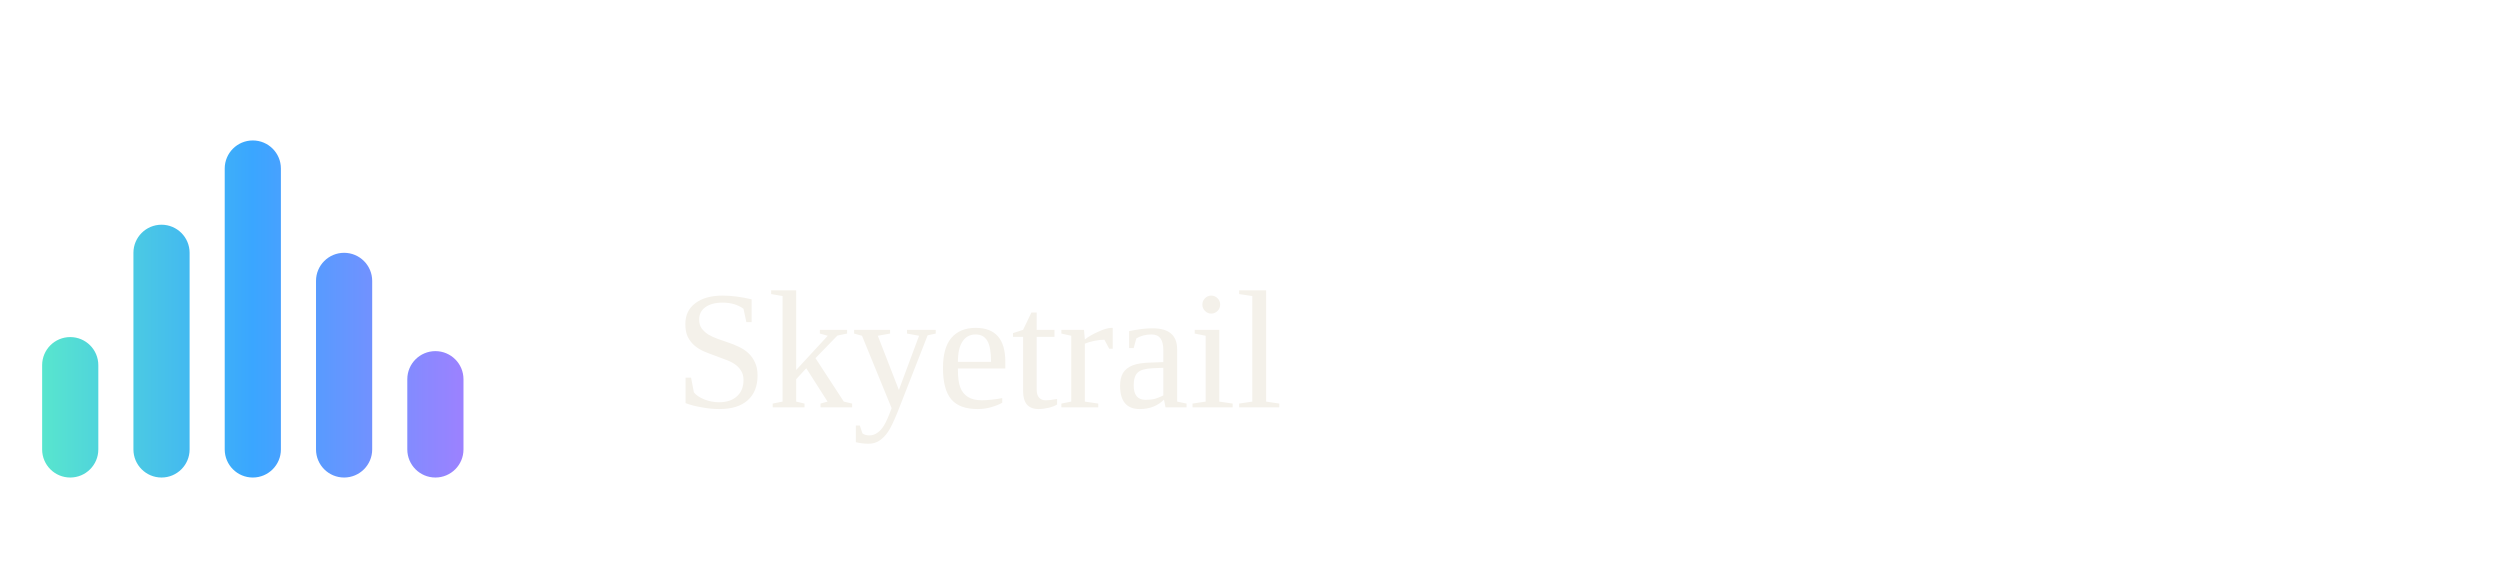
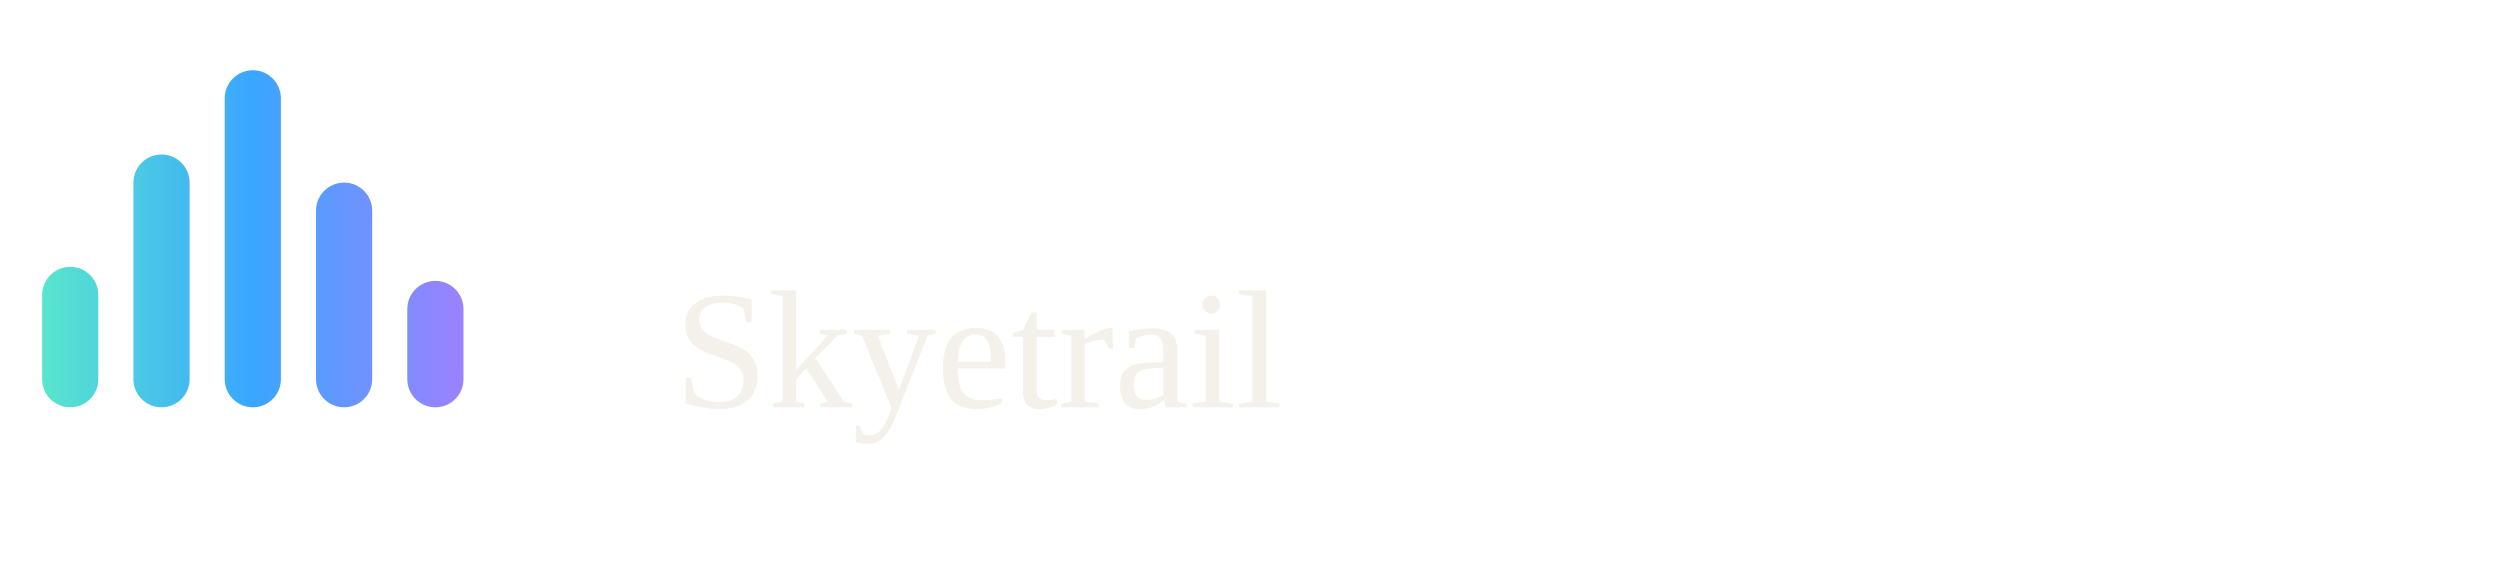
<svg xmlns="http://www.w3.org/2000/svg" viewBox="0 0 178 40" width="178" height="40" role="img" aria-label="Skyetrail">
  <defs>
    <linearGradient id="aurora" x1="0" y1="20" x2="36" y2="20" gradientUnits="userSpaceOnUse">
      <stop offset="0" stop-color="#5EF2C4" />
      <stop offset="0.5" stop-color="#3AA6FF" />
      <stop offset="1" stop-color="#B07AFF" />
    </linearGradient>
  </defs>
-   <g transform="translate(0 4)">
+   <g transform="translate(0 -1)">
    <rect x="3" y="20" width="4" height="10" rx="2" fill="url(#aurora)" />
    <rect x="9.5" y="12" width="4" height="18" rx="2" fill="url(#aurora)" />
    <rect x="16" y="6" width="4" height="24" rx="2" fill="url(#aurora)" />
    <rect x="22.5" y="14" width="4" height="16" rx="2" fill="url(#aurora)" />
    <rect x="29" y="21" width="4" height="9" rx="2" fill="url(#aurora)" />
  </g>
  <text x="48" y="29" class="wm" fill="#F4F1EA">Skyetrail</text>
</svg>
